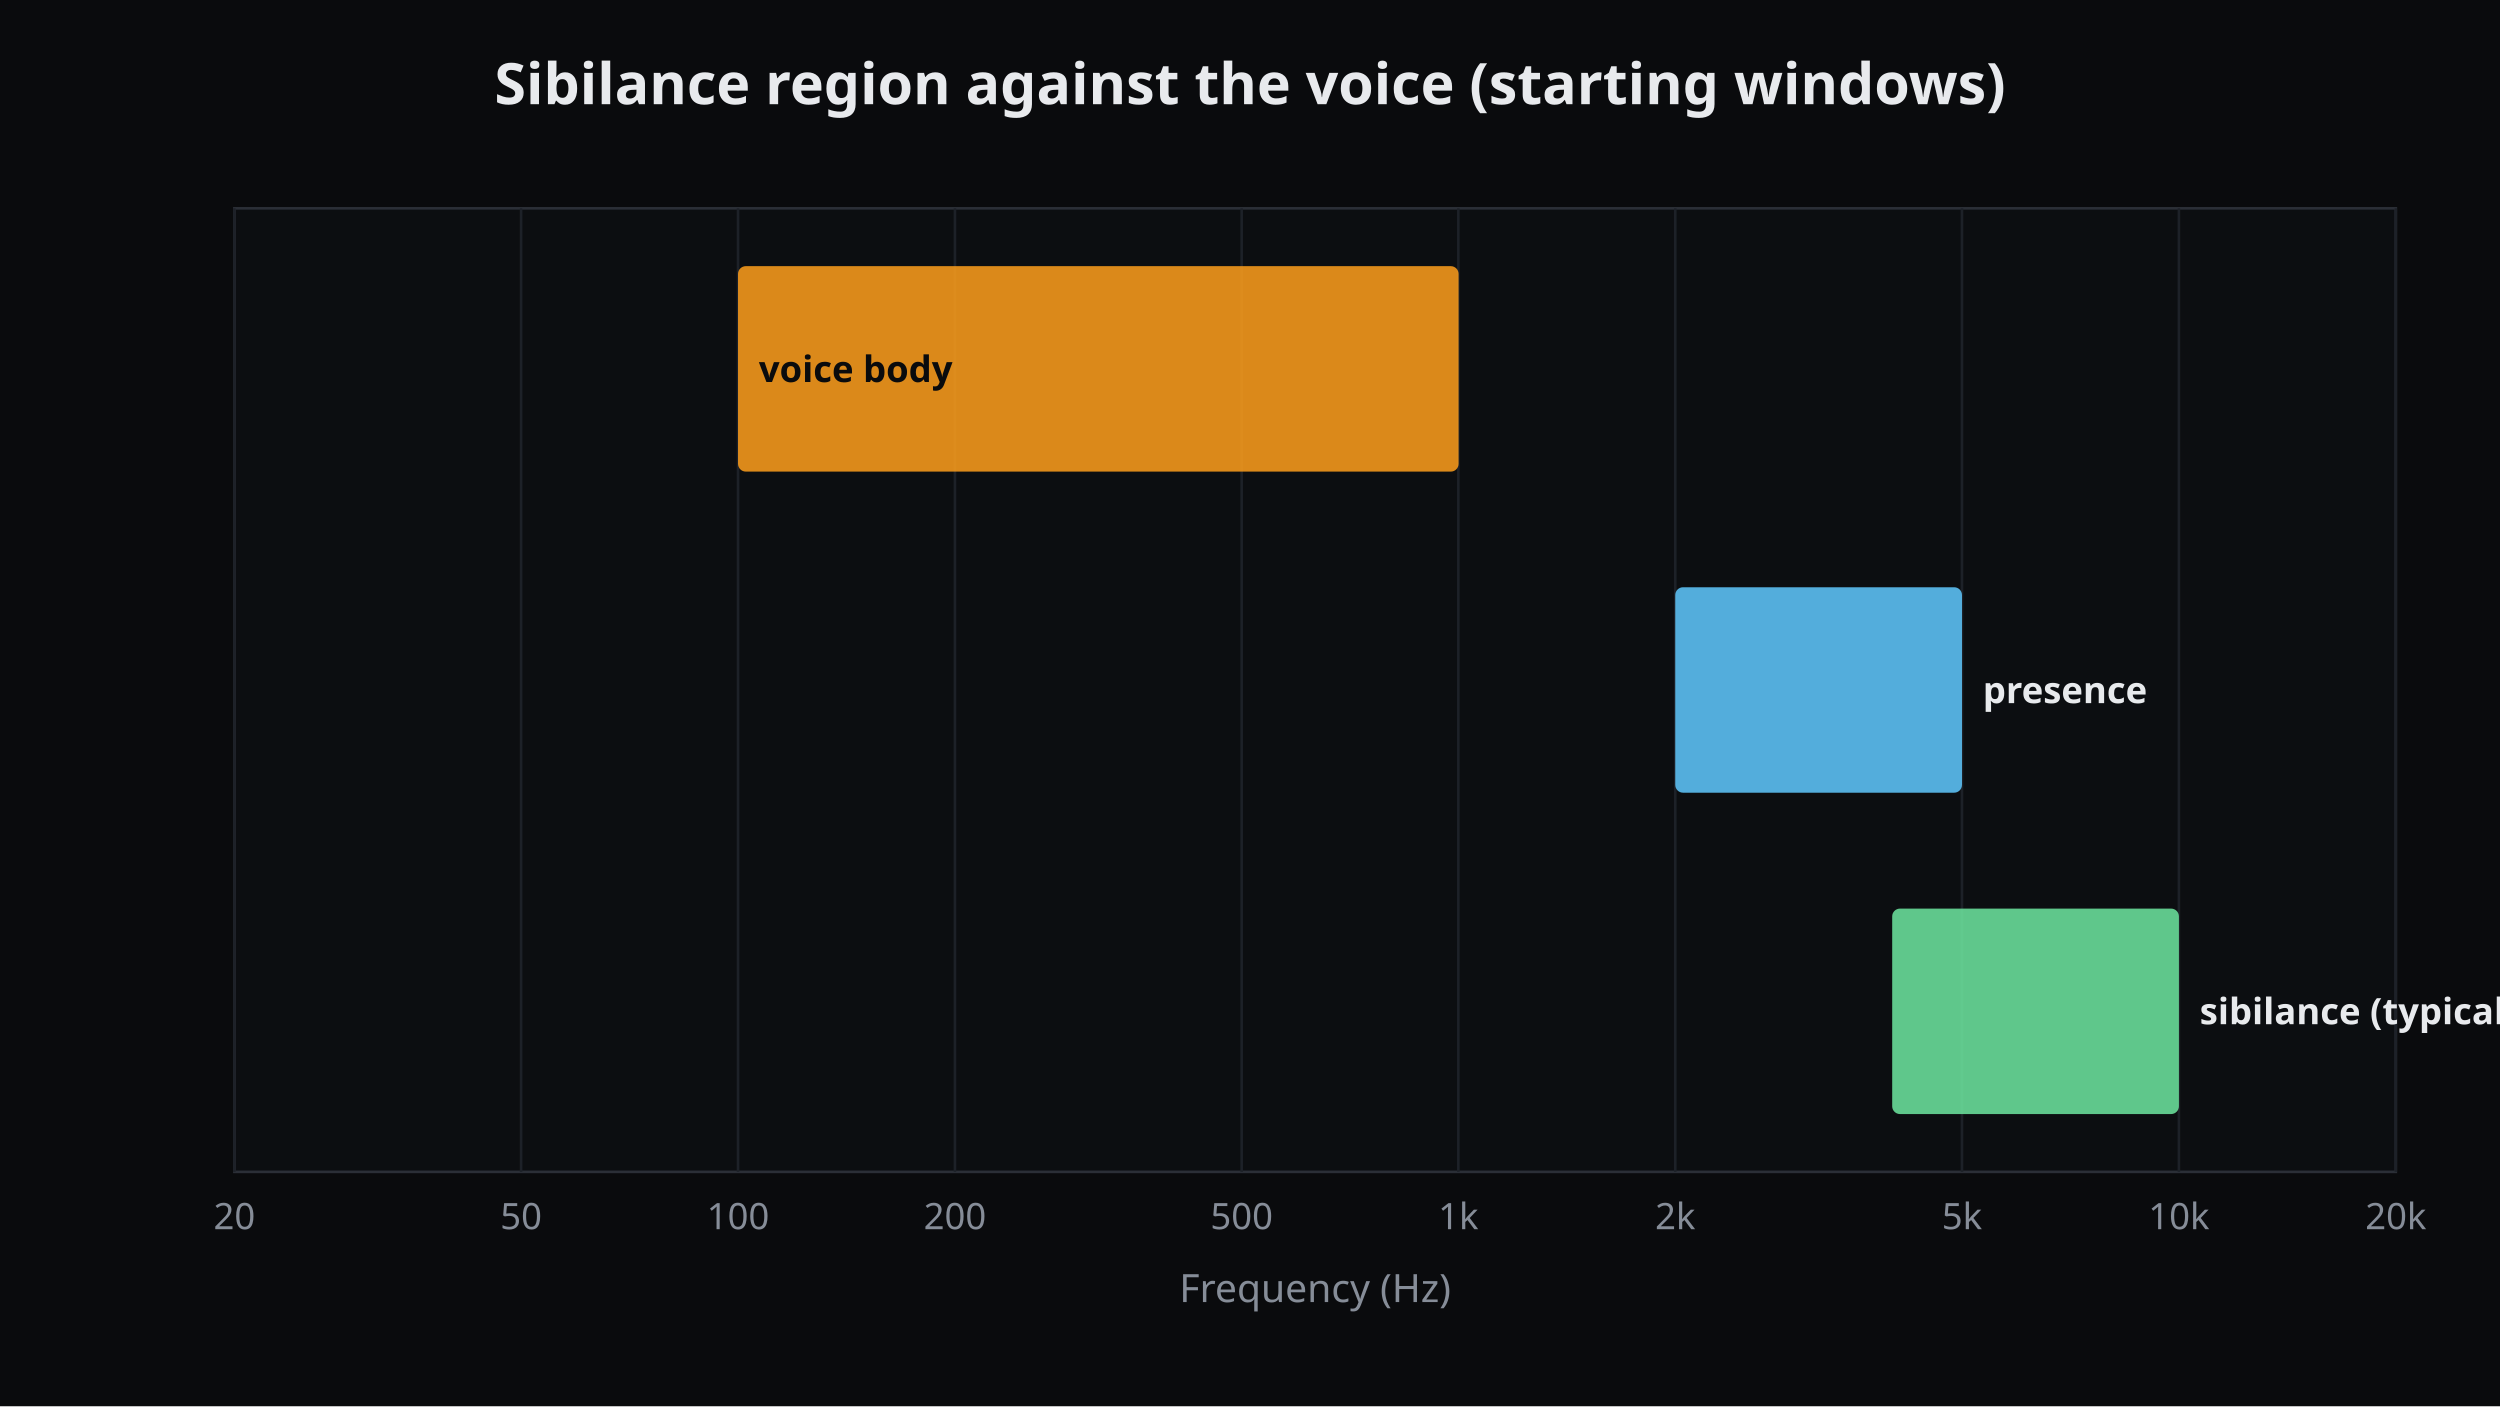
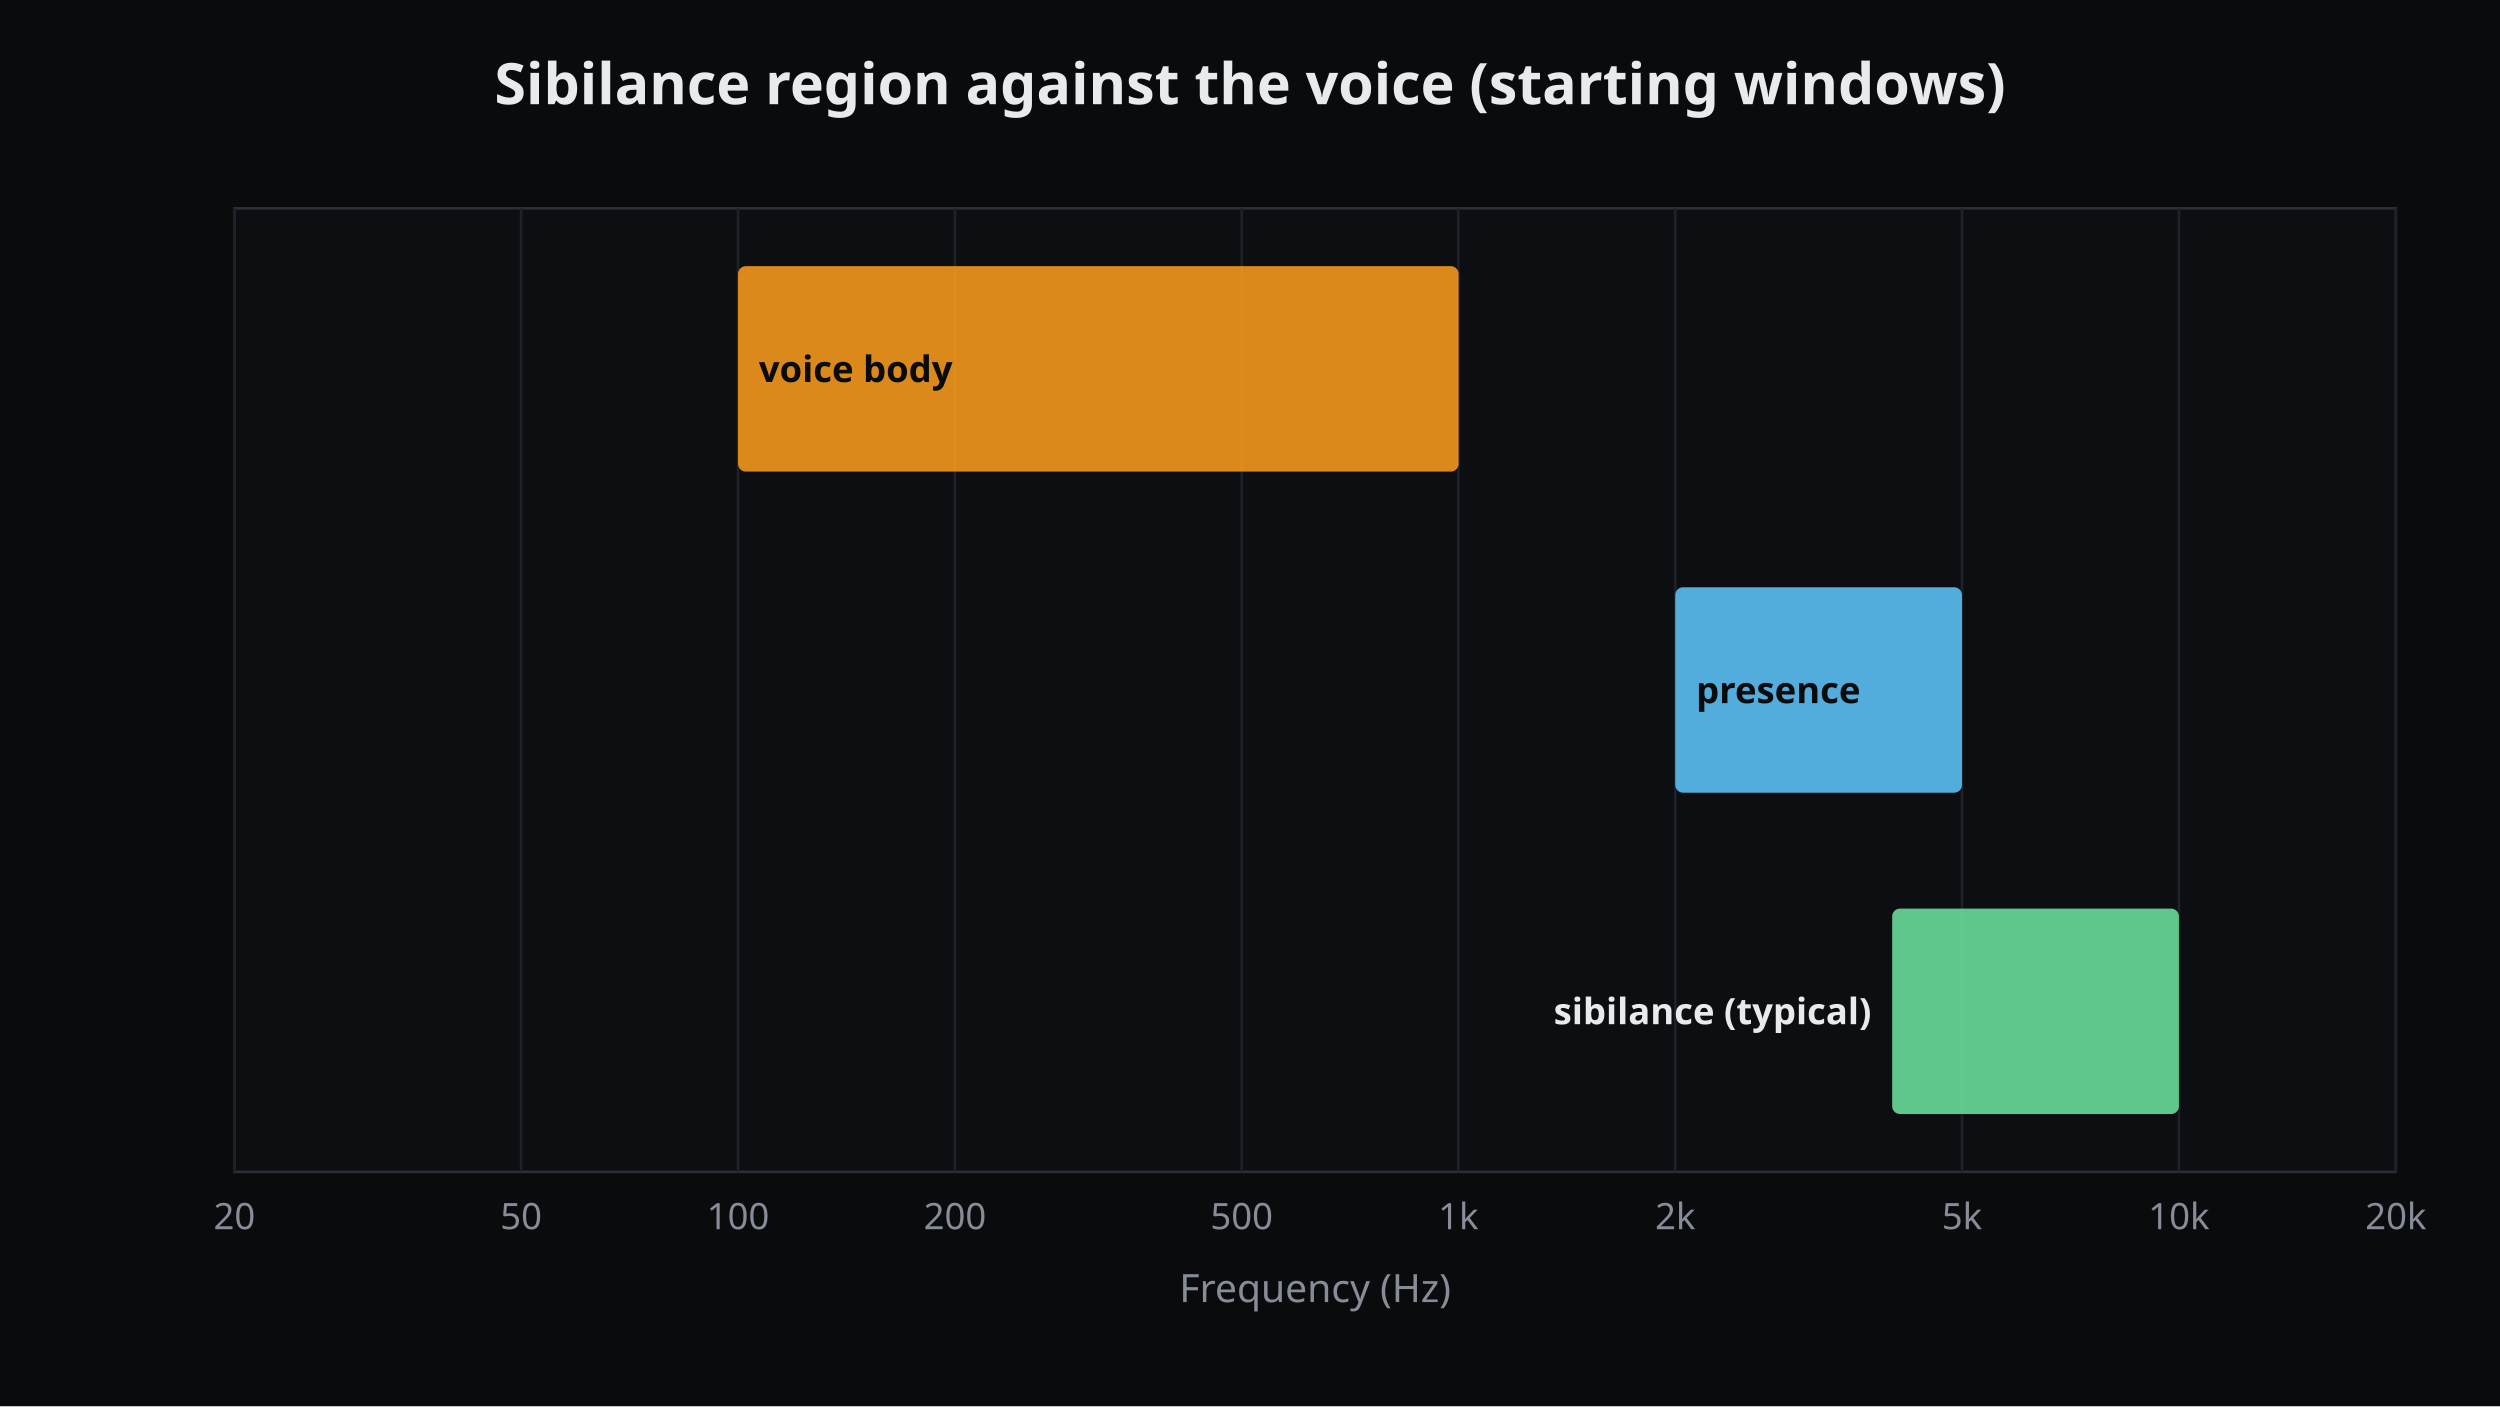
<svg xmlns="http://www.w3.org/2000/svg" width="960" height="540" viewBox="0 0 960 540" font-family="sans-serif">
  <rect width="960" height="540" fill="#0a0b0d" />
  <text x="480.0" y="40.0" font-size="22" fill="#e8eaed" text-anchor="middle" font-weight="bold">Sibilance region against the voice (starting windows)</text>
  <rect x="90" y="80" width="830" height="370" fill="#0c0e11" stroke="#2b2f37" />
  <line x1="90.0" y1="80.0" x2="90.0" y2="450.0" stroke="#1d2128" stroke-width="1" />
  <text x="90.0" y="472.0" font-size="14" fill="#868d98" text-anchor="middle" font-weight="normal">20</text>
  <line x1="200.1" y1="80.0" x2="200.1" y2="450.0" stroke="#1d2128" stroke-width="1" />
  <text x="200.1" y="472.0" font-size="14" fill="#868d98" text-anchor="middle" font-weight="normal">50</text>
  <line x1="283.4" y1="80.0" x2="283.4" y2="450.0" stroke="#1d2128" stroke-width="1" />
  <text x="283.4" y="472.0" font-size="14" fill="#868d98" text-anchor="middle" font-weight="normal">100</text>
  <line x1="366.7" y1="80.0" x2="366.7" y2="450.0" stroke="#1d2128" stroke-width="1" />
  <text x="366.7" y="472.0" font-size="14" fill="#868d98" text-anchor="middle" font-weight="normal">200</text>
  <line x1="476.8" y1="80.0" x2="476.8" y2="450.0" stroke="#1d2128" stroke-width="1" />
  <text x="476.8" y="472.0" font-size="14" fill="#868d98" text-anchor="middle" font-weight="normal">500</text>
  <line x1="560.0" y1="80.0" x2="560.0" y2="450.0" stroke="#1d2128" stroke-width="1" />
  <text x="560.0" y="472.0" font-size="14" fill="#868d98" text-anchor="middle" font-weight="normal">1k</text>
  <line x1="643.3" y1="80.0" x2="643.3" y2="450.0" stroke="#1d2128" stroke-width="1" />
  <text x="643.3" y="472.0" font-size="14" fill="#868d98" text-anchor="middle" font-weight="normal">2k</text>
  <line x1="753.4" y1="80.0" x2="753.4" y2="450.0" stroke="#1d2128" stroke-width="1" />
  <text x="753.4" y="472.0" font-size="14" fill="#868d98" text-anchor="middle" font-weight="normal">5k</text>
  <line x1="836.7" y1="80.0" x2="836.7" y2="450.0" stroke="#1d2128" stroke-width="1" />
  <text x="836.7" y="472.0" font-size="14" fill="#868d98" text-anchor="middle" font-weight="normal">10k</text>
  <line x1="920.0" y1="80.0" x2="920.0" y2="450.0" stroke="#1d2128" stroke-width="1" />
  <text x="920.0" y="472.0" font-size="14" fill="#868d98" text-anchor="middle" font-weight="normal">20k</text>
  <text x="505.0" y="500.0" font-size="15" fill="#868d98" text-anchor="middle" font-weight="normal">Frequency (Hz)</text>
  <rect x="283.4" y="102.2" width="276.7" height="78.9" rx="3" fill="#ff9f1c" fill-opacity="0.85" />
  <text x="291.4" y="146.7" font-size="14" fill="#0a0b0d" text-anchor="start" font-weight="bold">voice body</text>
  <rect x="643.3" y="225.5" width="110.1" height="78.9" rx="3" fill="#5fc9ff" fill-opacity="0.85" />
-   <text x="761.4" y="270.0" font-size="14" fill="#e8eaed" text-anchor="start" font-weight="bold">presence</text>
+   <text x="651.3" y="270.0" font-size="14" fill="#0a0b0d" text-anchor="start" font-weight="bold">presence</text>
  <rect x="726.6" y="348.9" width="110.1" height="78.9" rx="3" fill="#6ee7a0" fill-opacity="0.85" />
-   <text x="844.7" y="393.3" font-size="14" fill="#e8eaed" text-anchor="start" font-weight="bold">sibilance (typical)</text>
+   <text x="718.6" y="393.3" font-size="14" fill="#e8eaed" text-anchor="end" font-weight="bold">sibilance (typical)</text>
</svg>
